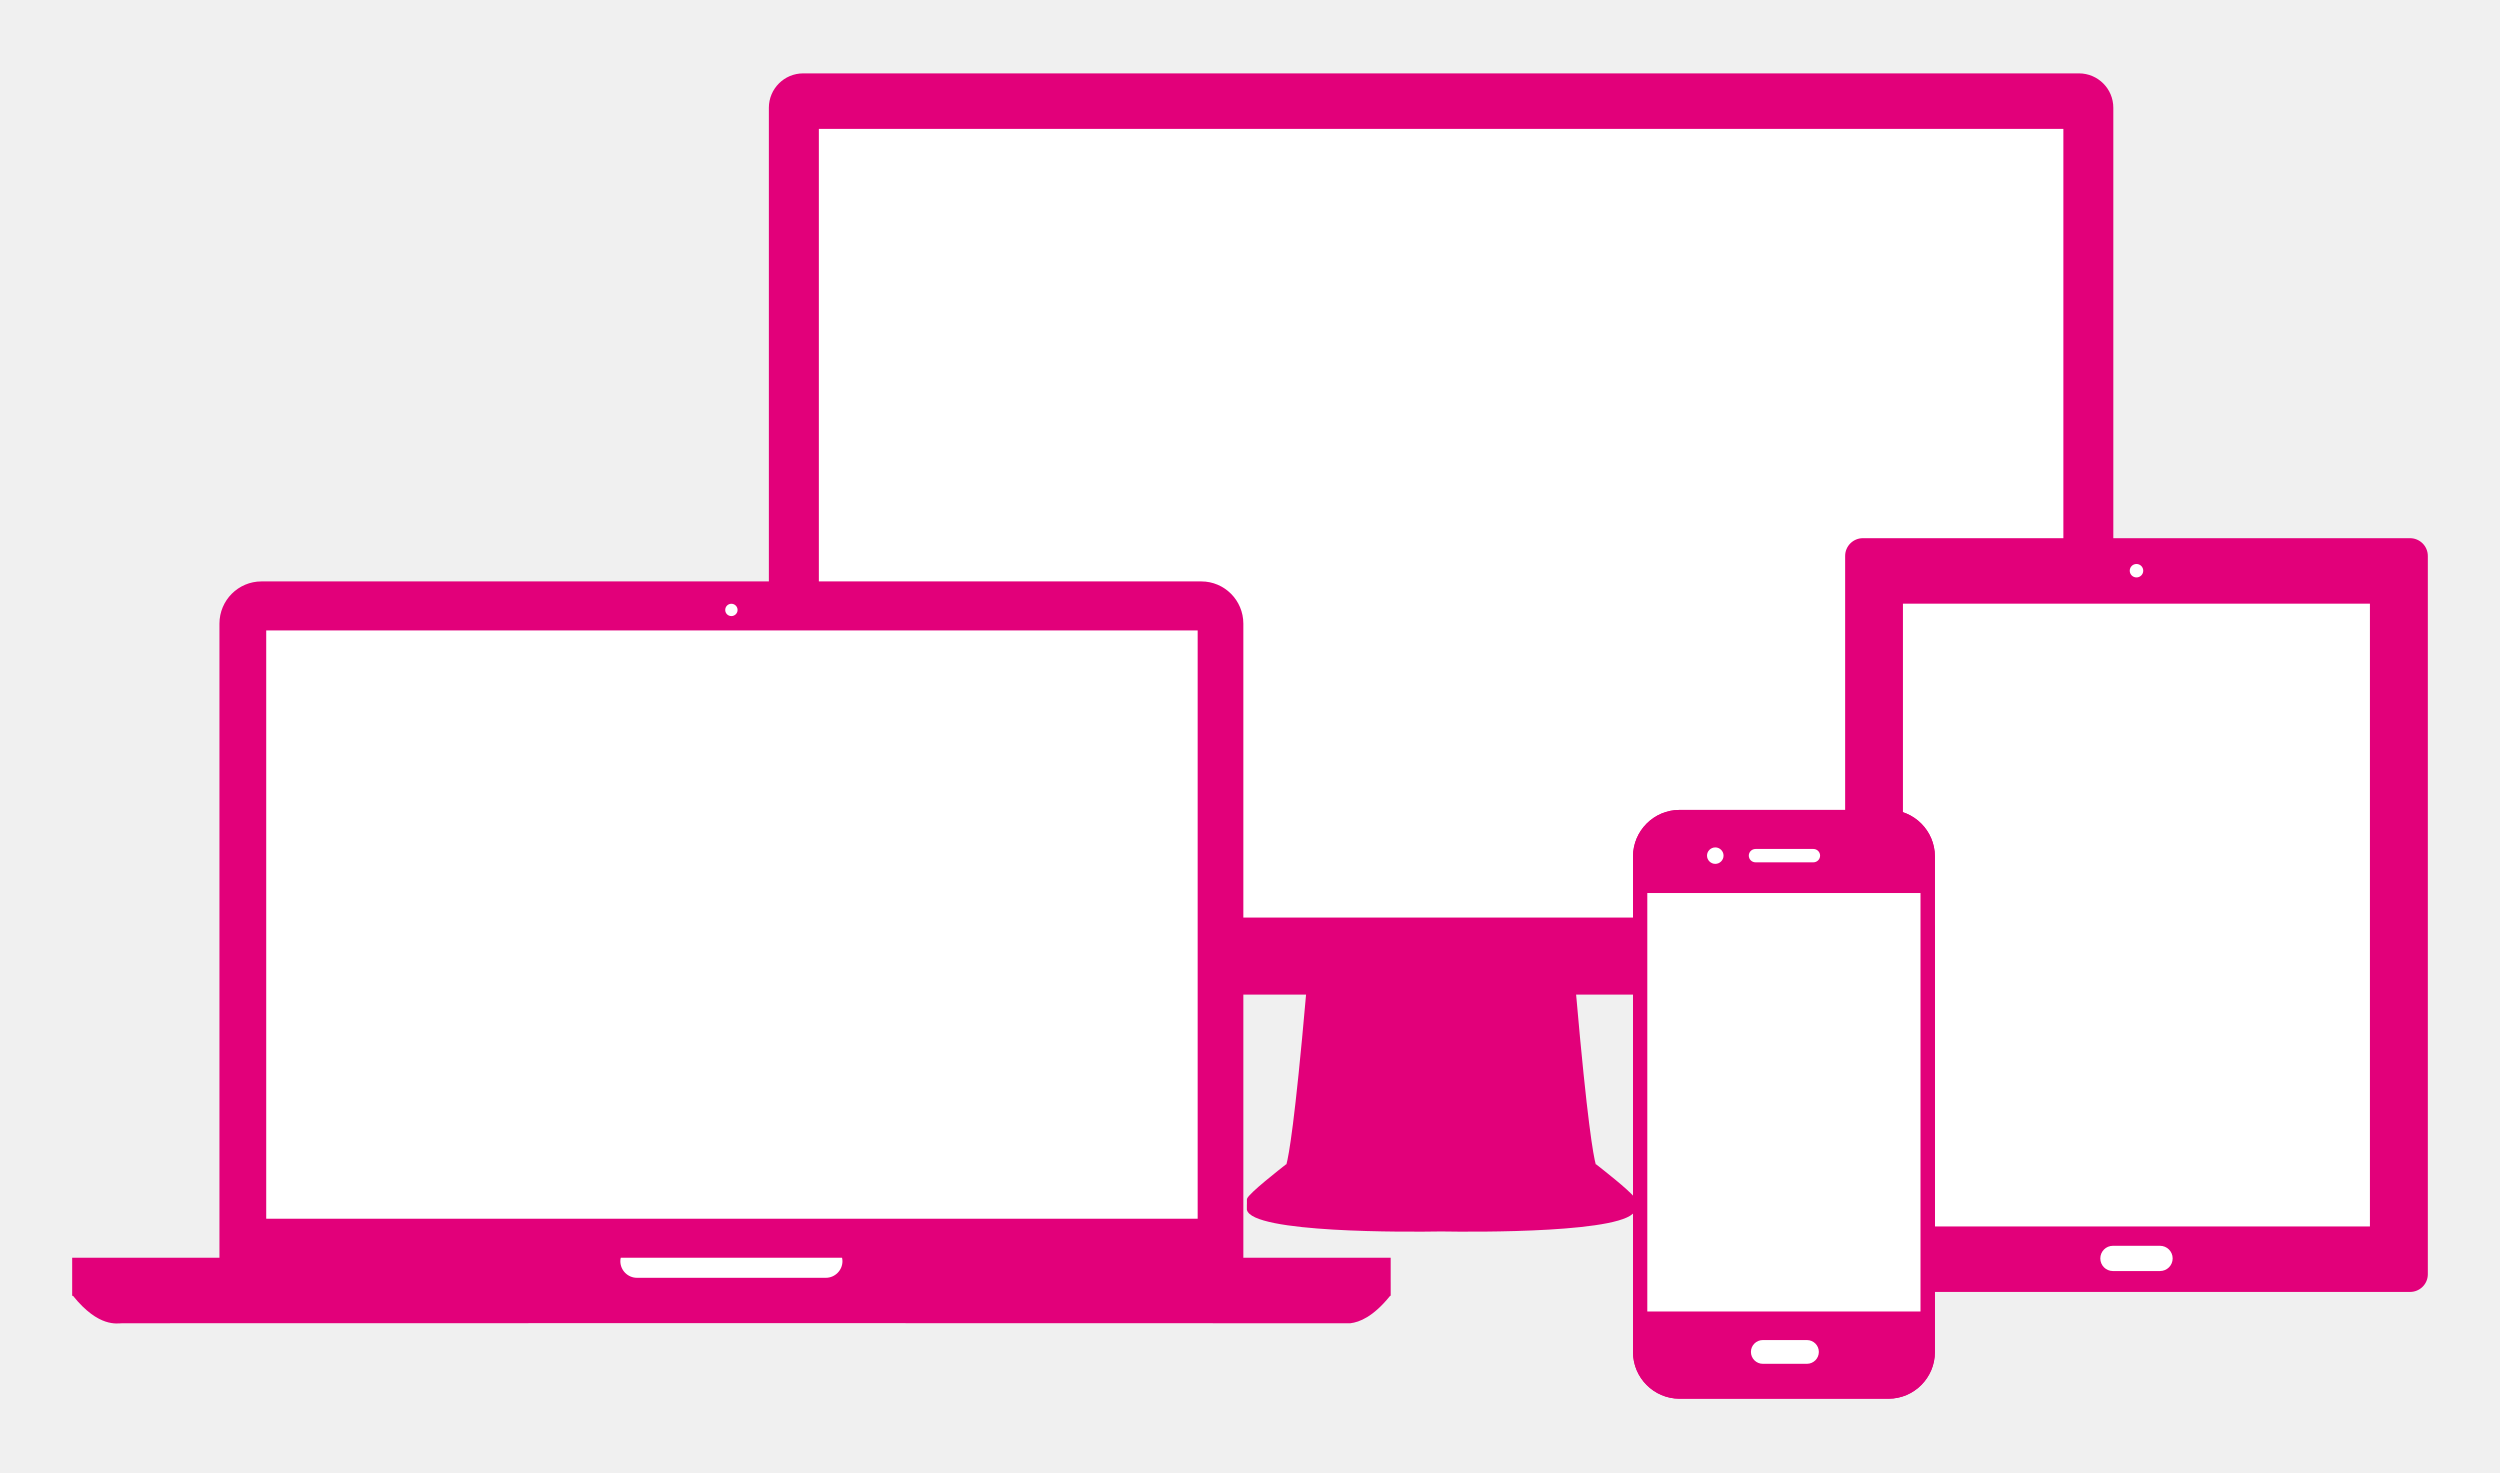
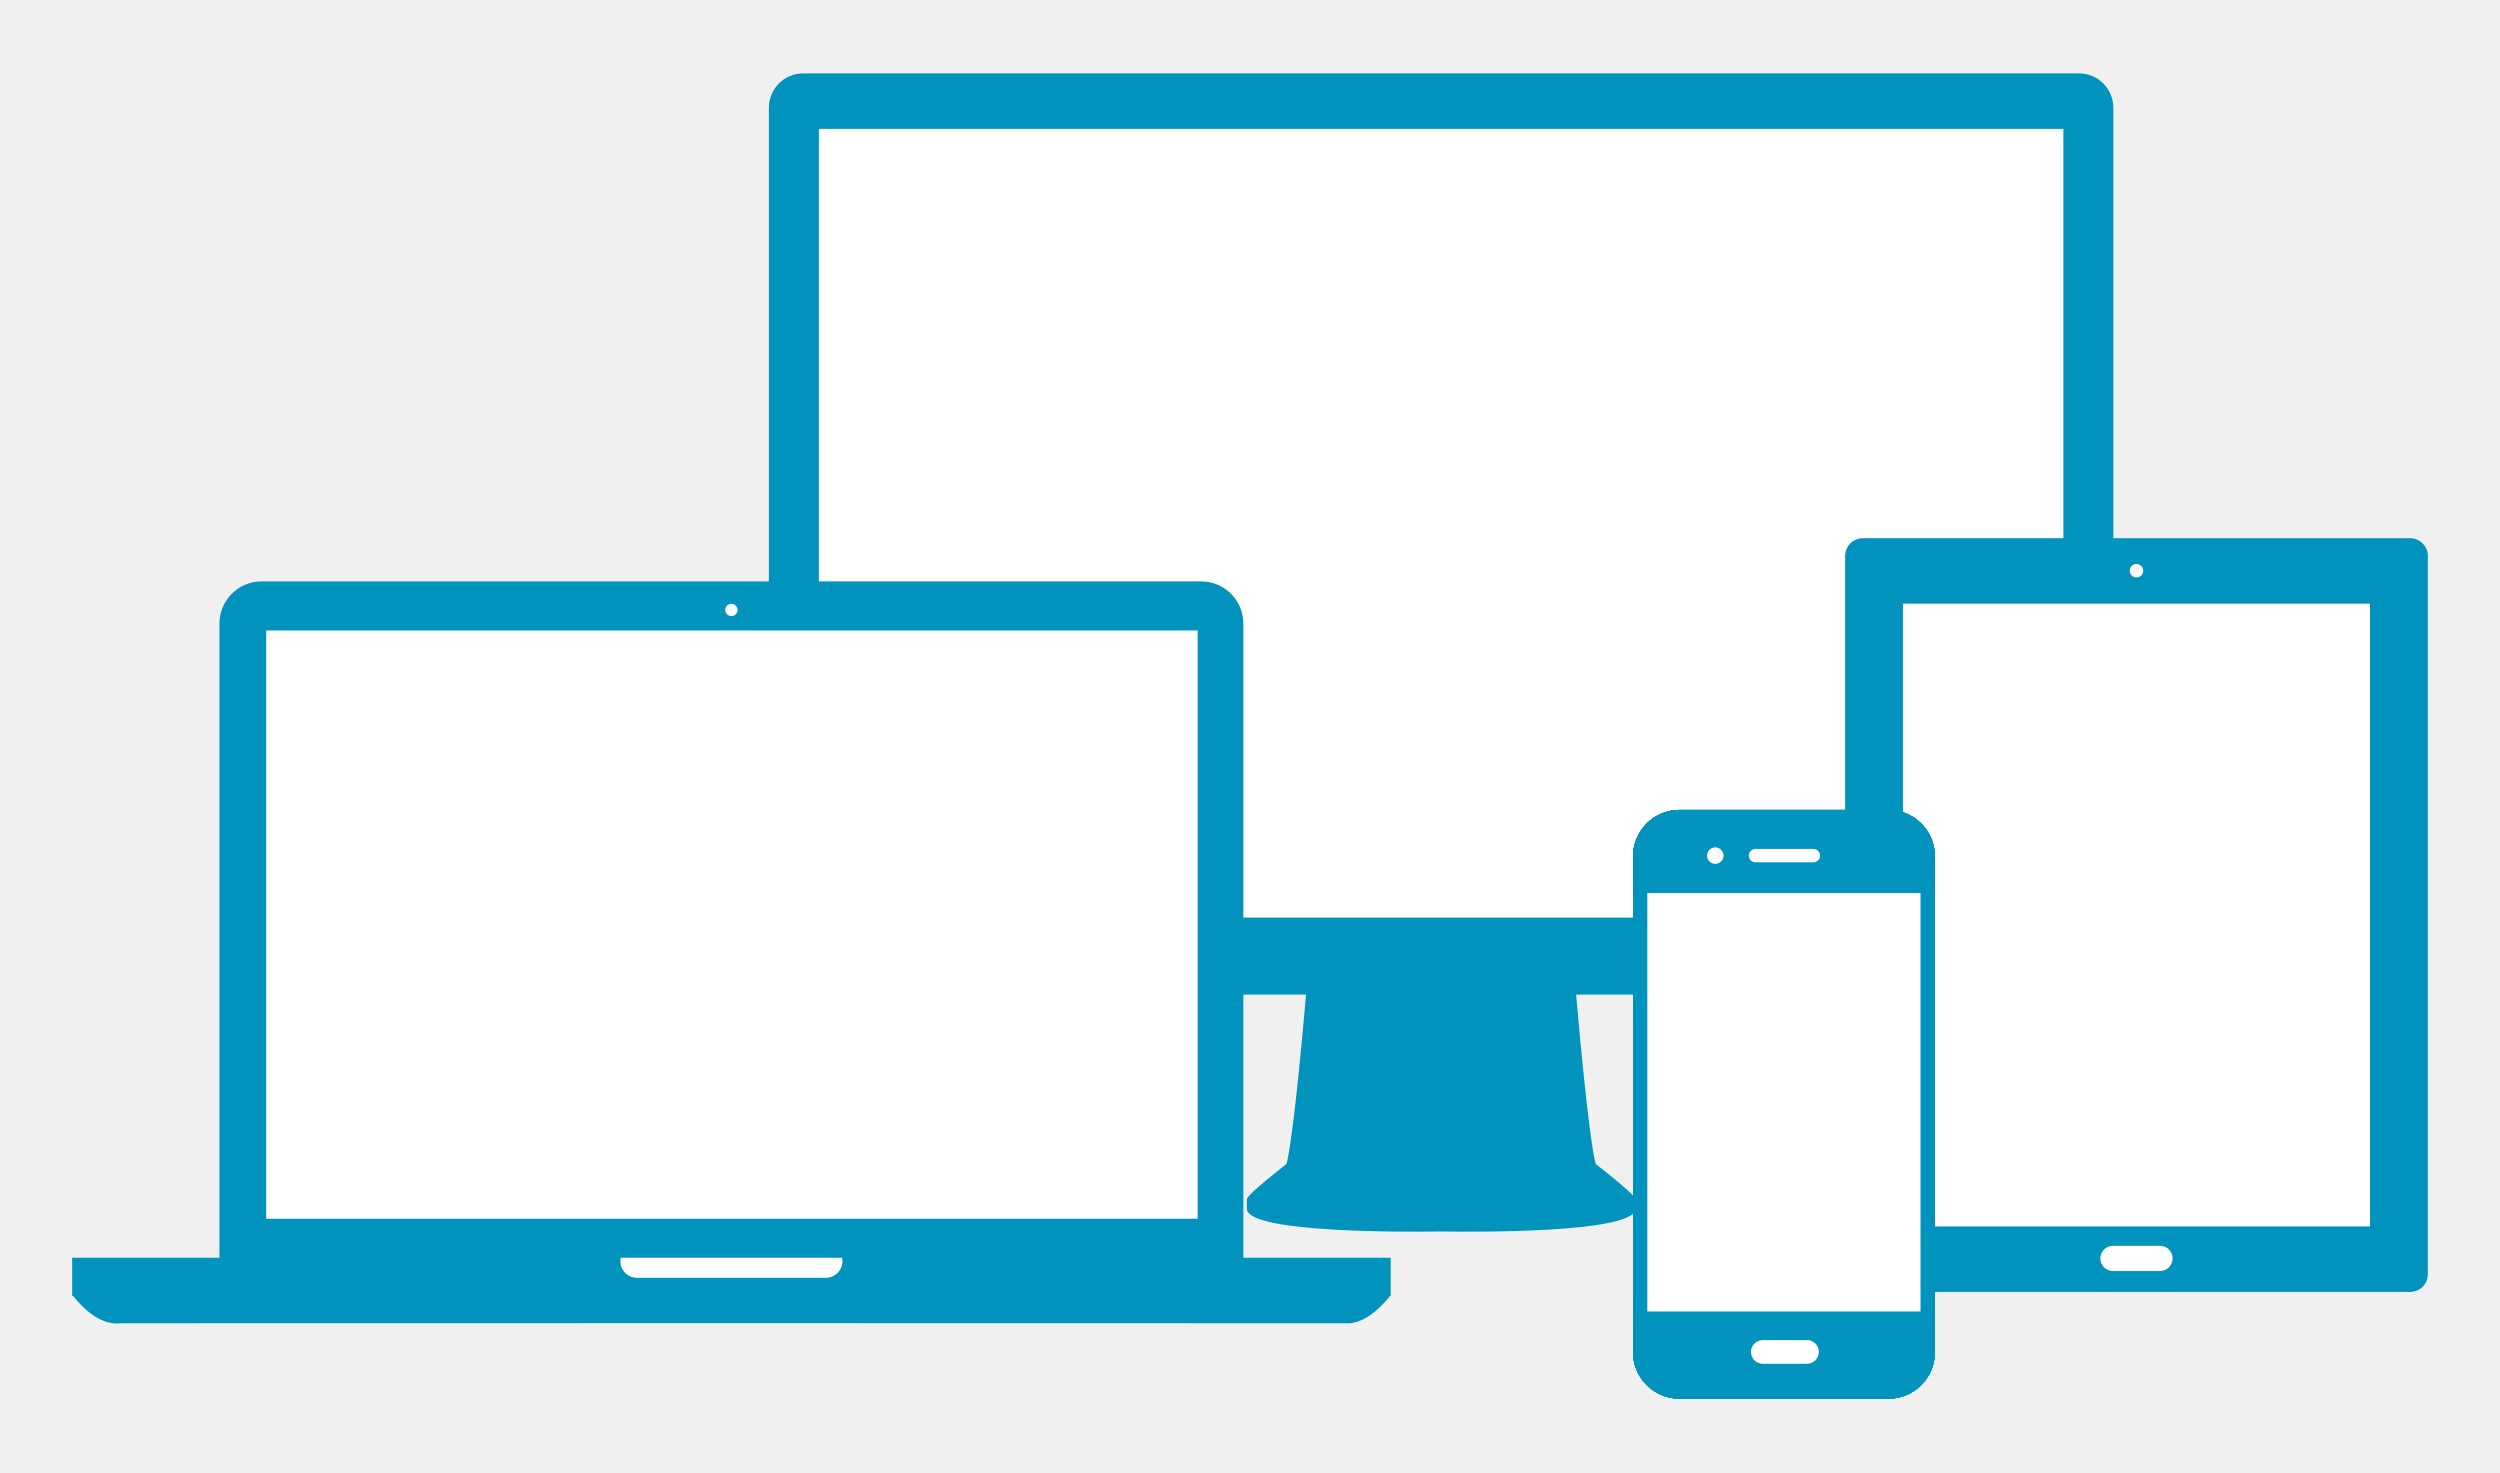
<svg xmlns="http://www.w3.org/2000/svg" xmlns:xlink="http://www.w3.org/1999/xlink" version="1.1" id="Capa_1" x="0px" y="0px" width="517.98px" height="305px" viewBox="0 0 517.98 305" enable-background="new 0 0 517.98 305" xml:space="preserve">
-   <path fill="#E2007A" d="M430.754,15.204H166.41c-3.919,0-7.107,3.186-7.107,7.118v176.639c0,3.93,3.188,7.107,7.107,7.107h104.196  c-2.313,26.428-3.574,33.359-4.067,35.168h-0.076c-1.324,1.046-7.631,5.955-8.073,7.104c-0.029,0.058-0.046,0.109-0.037,0.151v1.031  h-0.011v1.154h0.011c1.066,4.822,33.326,4.596,40.237,4.471c6.884,0.125,39.144,0.354,40.229-4.471v-1.154l0.002-1.105  c0.02-0.087-0.06-0.209-0.201-0.356c-1.106-1.514-6.686-5.852-7.92-6.825h-0.077c-0.493-1.809-1.754-8.743-4.065-35.168h104.195  c3.919,0,7.109-3.174,7.109-7.105V22.322C437.862,18.39,434.673,15.204,430.754,15.204z" />
+   <path fill="#0093BE" d="M430.754,15.204H166.41c-3.919,0-7.107,3.186-7.107,7.118v176.639c0,3.93,3.188,7.107,7.107,7.107h104.195  c-2.312,26.428-3.573,33.358-4.066,35.168h-0.076c-1.324,1.046-7.631,5.955-8.073,7.104c-0.029,0.059-0.046,0.109-0.037,0.151v1.03  h-0.011v1.154h0.011c1.066,4.822,33.327,4.596,40.237,4.471c6.885,0.125,39.145,0.354,40.229-4.471v-1.154l0.002-1.104  c0.02-0.087-0.061-0.209-0.201-0.356c-1.106-1.514-6.687-5.852-7.92-6.824h-0.077c-0.493-1.81-1.754-8.743-4.065-35.168h104.195  c3.919,0,7.109-3.174,7.109-7.105V22.322C437.862,18.39,434.673,15.204,430.754,15.204z" />
  <g>
    <g>
      <g>
-         <rect x="169.66" y="26.705" fill="#FFFFFF" width="257.854" height="163.407" />
+         <rect x="169.66" y="26.705" fill="#FFFFFF" width="257.854" height="163.406" />
      </g>
    </g>
  </g>
  <g>
-     <path fill="#E2007A" d="M503.026,264.018c0,2.035-1.66,3.662-3.695,3.662h-113.35c-2.024,0-3.682-1.627-3.682-3.662V115.189   c0-2.035,1.656-3.682,3.682-3.682h113.35c2.035,0,3.695,1.646,3.695,3.682V264.018z" />
+     <path fill="#0093BE" d="M503.026,264.018c0,2.035-1.66,3.662-3.695,3.662h-113.35c-2.024,0-3.683-1.627-3.683-3.662V115.189   c0-2.035,1.656-3.682,3.683-3.682h113.35c2.035,0,3.695,1.646,3.695,3.682V264.018z" />
  </g>
  <g>
-     <rect x="394.274" y="125.076" fill="#FFFFFF" width="96.755" height="129.036" />
+     <rect x="394.274" y="125.076" fill="#FFFFFF" width="96.755" height="129.035" />
  </g>
  <g>
    <path fill="#FFFFFF" d="M444.062,118.249c0,0.765-0.623,1.39-1.4,1.39c-0.772,0-1.396-0.625-1.396-1.39   c0-0.773,0.624-1.397,1.396-1.397C443.438,116.851,444.062,117.475,444.062,118.249z" />
  </g>
  <g>
-     <path fill="#FFFFFF" d="M450.158,260.733c0,1.453-1.174,2.619-2.629,2.619h-9.744c-1.455,0-2.617-1.166-2.617-2.619l0,0   c0-1.439,1.162-2.615,2.617-2.615h9.744C448.984,258.117,450.158,259.293,450.158,260.733L450.158,260.733z" />
+     <path fill="#FFFFFF" d="M450.158,260.732c0,1.453-1.174,2.619-2.629,2.619h-9.744c-1.455,0-2.617-1.166-2.617-2.619l0,0   c0-1.438,1.162-2.614,2.617-2.614h9.744C448.984,258.117,450.158,259.293,450.158,260.732L450.158,260.732z" />
  </g>
-   <path fill="#E2007A" d="M288.138,265.699v-5.113h-30.527V129.21c0-4.822-3.899-8.745-8.713-8.745H54.18  c-4.814,0-8.712,3.923-8.712,8.745v131.376H14.954v5.113v2.262v0.324v0.098v0.094c0.059,0.008,0.122,0.011,0.181,0.019  c5.354,6.638,9.162,5.669,10.242,5.669l126.197-0.023l108.17,0.023h20.049c1.857-0.225,4.702-1.303,8.226-5.675  c0.039-0.006,0.081-0.007,0.119-0.013v-0.094h0.002v-0.033v-0.389v-2.262H288.138z" />
+   <path fill="#0093BE" d="M288.139,265.699v-5.113h-30.528V129.21c0-4.822-3.899-8.745-8.713-8.745H54.18  c-4.814,0-8.712,3.923-8.712,8.745v131.376H14.954v5.113v2.262v0.324v0.098v0.094c0.059,0.008,0.122,0.012,0.181,0.02  c5.354,6.638,9.162,5.669,10.242,5.669l126.197-0.022l108.17,0.022h20.049c1.857-0.226,4.702-1.304,8.227-5.675  c0.039-0.006,0.08-0.008,0.119-0.014v-0.094h0.002v-0.033v-0.389v-2.262H288.139L288.139,265.699z" />
  <g>
-     <path fill="#FFFFFF" d="M128.616,260.586c-0.054,0.225-0.086,0.473-0.086,0.723c0,1.895,1.551,3.441,3.446,3.441h39.129   c1.893,0,3.445-1.549,3.445-3.441c0-0.25-0.034-0.498-0.087-0.723H128.616z" />
+     <path fill="#FFFFFF" d="M128.616,260.586c-0.054,0.225-0.086,0.473-0.086,0.723c0,1.896,1.551,3.441,3.446,3.441h39.129   c1.893,0,3.445-1.549,3.445-3.441c0-0.25-0.034-0.498-0.087-0.723H128.616z" />
  </g>
  <g>
    <rect x="55.159" y="130.621" fill="#FFFFFF" width="192.987" height="121.889" />
  </g>
  <g>
    <path fill="#FFFFFF" d="M152.821,126.388c0,0.688-0.581,1.259-1.28,1.259c-0.723,0-1.28-0.569-1.28-1.259   c0-0.721,0.558-1.292,1.28-1.292C152.24,125.096,152.821,125.668,152.821,126.388z" />
  </g>
  <g>
    <g>
      <g>
-         <path id="SVGID_3_" fill="#E2007A" d="M400.894,280.147c0,5.311-4.316,9.65-9.611,9.65h-43.309c-5.299,0-9.627-4.342-9.627-9.65     V177.448c0-5.301,4.328-9.637,9.627-9.637h43.309c5.295,0,9.611,4.336,9.611,9.637V280.147z" />
+         <path id="SVGID_3_" fill="#0093BE" d="M400.894,280.146c0,5.312-4.315,9.65-9.61,9.65h-43.31c-5.299,0-9.627-4.342-9.627-9.65     V177.448c0-5.302,4.328-9.638,9.627-9.638h43.31c5.295,0,9.61,4.336,9.61,9.638V280.146z" />
      </g>
      <g>
        <g>
-           <defs>
-             <path id="SVGID_1_" d="M400.894,280.147c0,5.311-4.316,9.65-9.611,9.65h-43.309c-5.299,0-9.627-4.342-9.627-9.65V177.448       c0-5.301,4.328-9.637,9.627-9.637h43.309c5.295,0,9.611,4.336,9.611,9.637V280.147z" />
-           </defs>
-           <clipPath id="SVGID_2_">
-             <use xlink:href="#SVGID_1_" overflow="visible" />
-           </clipPath>
-           <g clip-path="url(#SVGID_2_)">
-             <rect x="338.347" y="167.811" fill="#E2007A" width="62.561" height="121.977" />
+           <g>
+             <defs>
+               <path id="SVGID_1_" d="M400.894,280.146c0,5.312-4.315,9.65-9.61,9.65h-43.31c-5.299,0-9.627-4.342-9.627-9.65V177.448        c0-5.302,4.328-9.638,9.627-9.638h43.31c5.295,0,9.61,4.336,9.61,9.638V280.146z" />
+             </defs>
+             <use xlink:href="#SVGID_1_" overflow="visible" fill="#0093BE" />
+             <clipPath id="SVGID_2_">
+               <use xlink:href="#SVGID_1_" overflow="visible" />
+             </clipPath>
+             <g clip-path="url(#SVGID_2_)">
+               <rect x="338.347" y="167.811" fill="#0093BE" width="62.562" height="121.978" />
+             </g>
          </g>
        </g>
      </g>
      <g>
        <g>
-           <defs>
-             <path id="SVGID_4_" d="M400.894,280.147c0,5.311-4.316,9.65-9.611,9.65h-43.309c-5.299,0-9.627-4.342-9.627-9.65V177.448       c0-5.301,4.328-9.637,9.627-9.637h43.309c5.295,0,9.611,4.336,9.611,9.637V280.147z" />
-           </defs>
-           <clipPath id="SVGID_5_">
-             <use xlink:href="#SVGID_4_" overflow="visible" />
-           </clipPath>
-           <g clip-path="url(#SVGID_5_)">
-             <path fill="#E2007A" d="M418.08,228.807c0,26.771-21.695,48.48-48.453,48.48c-26.78,0-48.476-21.709-48.476-48.48       c0-26.777,21.695-48.473,48.476-48.473C396.384,180.334,418.08,202.03,418.08,228.807z" />
+           <g>
+             <defs>
+               <path id="SVGID_4_" d="M400.894,280.146c0,5.312-4.315,9.65-9.61,9.65h-43.31c-5.299,0-9.627-4.342-9.627-9.65V177.448        c0-5.302,4.328-9.638,9.627-9.638h43.31c5.295,0,9.61,4.336,9.61,9.638V280.146z" />
+             </defs>
+             <use xlink:href="#SVGID_4_" overflow="visible" fill="#0093BE" />
+             <clipPath id="SVGID_5_">
+               <use xlink:href="#SVGID_4_" overflow="visible" />
+             </clipPath>
+             <g clip-path="url(#SVGID_5_)">
+               <path fill="#0093BE" d="M418.08,228.807c0,26.771-21.695,48.48-48.453,48.48c-26.78,0-48.476-21.709-48.476-48.48        c0-26.776,21.694-48.473,48.476-48.473C396.384,180.334,418.08,202.03,418.08,228.807z" />
+             </g>
          </g>
        </g>
      </g>
      <g>
        <g>
-           <defs>
-             <path id="SVGID_6_" d="M400.894,280.147c0,5.311-4.316,9.65-9.611,9.65h-43.309c-5.299,0-9.627-4.342-9.627-9.65V177.448       c0-5.301,4.328-9.637,9.627-9.637h43.309c5.295,0,9.611,4.336,9.611,9.637V280.147z" />
-           </defs>
-           <clipPath id="SVGID_7_">
-             <use xlink:href="#SVGID_6_" overflow="visible" />
-           </clipPath>
-           <g clip-path="url(#SVGID_7_)">
-             <path fill="#E2007A" d="M415.356,228.807c0,25.266-20.48,45.746-45.729,45.746c-25.261,0-45.731-20.48-45.731-45.746       c0-25.26,20.472-45.738,45.731-45.738C394.875,183.067,415.356,203.547,415.356,228.807z" />
+           <g>
+             <defs>
+               <path id="SVGID_6_" d="M400.894,280.146c0,5.312-4.315,9.65-9.61,9.65h-43.31c-5.299,0-9.627-4.342-9.627-9.65V177.448        c0-5.302,4.328-9.638,9.627-9.638h43.31c5.295,0,9.61,4.336,9.61,9.638V280.146z" />
+             </defs>
+             <use xlink:href="#SVGID_6_" overflow="visible" fill="#0093BE" />
+             <clipPath id="SVGID_7_">
+               <use xlink:href="#SVGID_6_" overflow="visible" />
+             </clipPath>
+             <g clip-path="url(#SVGID_7_)">
+               <path fill="#0093BE" d="M415.356,228.807c0,25.267-20.48,45.746-45.729,45.746c-25.261,0-45.73-20.479-45.73-45.746        c0-25.26,20.472-45.738,45.73-45.738C394.875,183.066,415.356,203.547,415.356,228.807z" />
+             </g>
          </g>
        </g>
      </g>
      <g>
        <g>
-           <defs>
-             <path id="SVGID_8_" d="M400.894,280.147c0,5.311-4.316,9.65-9.611,9.65h-43.309c-5.299,0-9.627-4.342-9.627-9.65V177.448       c0-5.301,4.328-9.637,9.627-9.637h43.309c5.295,0,9.611,4.336,9.611,9.637V280.147z" />
-           </defs>
-           <clipPath id="SVGID_9_">
-             <use xlink:href="#SVGID_8_" overflow="visible" />
-           </clipPath>
-           <g clip-path="url(#SVGID_9_)">
-             <path fill="#E2007A" d="M412.622,228.807c0,23.736-19.252,43.008-42.995,43.008c-23.767,0-42.993-19.271-42.993-43.008       c0-23.75,19.227-43.002,42.993-43.002C393.37,185.805,412.622,205.057,412.622,228.807z" />
+           <g>
+             <defs>
+               <path id="SVGID_8_" d="M400.894,280.146c0,5.312-4.315,9.65-9.61,9.65h-43.31c-5.299,0-9.627-4.342-9.627-9.65V177.448        c0-5.302,4.328-9.638,9.627-9.638h43.31c5.295,0,9.61,4.336,9.61,9.638V280.146z" />
+             </defs>
+             <use xlink:href="#SVGID_8_" overflow="visible" fill="#0093BE" />
+             <clipPath id="SVGID_9_">
+               <use xlink:href="#SVGID_8_" overflow="visible" />
+             </clipPath>
+             <g clip-path="url(#SVGID_9_)">
+               <path fill="#0093BE" d="M412.622,228.807c0,23.736-19.252,43.008-42.995,43.008c-23.767,0-42.993-19.271-42.993-43.008        c0-23.75,19.228-43.002,42.993-43.002C393.37,185.805,412.622,205.057,412.622,228.807z" />
+             </g>
          </g>
        </g>
      </g>
      <g>
        <g>
-           <defs>
-             <path id="SVGID_10_" d="M400.894,280.147c0,5.311-4.316,9.65-9.611,9.65h-43.309c-5.299,0-9.627-4.342-9.627-9.65V177.448       c0-5.301,4.328-9.637,9.627-9.637h43.309c5.295,0,9.611,4.336,9.611,9.637V280.147z" />
-           </defs>
-           <clipPath id="SVGID_11_">
-             <use xlink:href="#SVGID_10_" overflow="visible" />
-           </clipPath>
-           <g clip-path="url(#SVGID_11_)">
-             <path fill="#E2007A" d="M409.024,228.807c0,21.754-17.637,39.412-39.397,39.412c-21.774,0-39.409-17.658-39.409-39.412       c0-21.77,17.635-39.408,39.409-39.408C391.388,189.399,409.024,207.037,409.024,228.807z" />
+           <g>
+             <defs>
+               <path id="SVGID_10_" d="M400.894,280.146c0,5.312-4.315,9.65-9.61,9.65h-43.31c-5.299,0-9.627-4.342-9.627-9.65V177.448        c0-5.302,4.328-9.638,9.627-9.638h43.31c5.295,0,9.61,4.336,9.61,9.638V280.146z" />
+             </defs>
+             <use xlink:href="#SVGID_10_" overflow="visible" fill="#0093BE" />
+             <clipPath id="SVGID_11_">
+               <use xlink:href="#SVGID_10_" overflow="visible" />
+             </clipPath>
+             <g clip-path="url(#SVGID_11_)">
+               <path fill="#0093BE" d="M409.024,228.807c0,21.754-17.638,39.412-39.397,39.412c-21.774,0-39.409-17.658-39.409-39.412        c0-21.77,17.635-39.408,39.409-39.408C391.388,189.398,409.024,207.037,409.024,228.807z" />
+             </g>
          </g>
        </g>
      </g>
    </g>
  </g>
  <g>
    <g>
      <g>
-         <rect x="341.308" y="185.028" fill="#FFFFFF" width="56.605" height="86.703" />
+         <rect x="341.308" y="185.027" fill="#FFFFFF" width="56.605" height="86.703" />
      </g>
    </g>
  </g>
  <g>
-     <path fill="#FFFFFF" d="M376.851,280.106c0,1.357-1.1,2.465-2.478,2.465h-9.129c-1.356,0-2.468-1.107-2.468-2.465l0,0   c0-1.355,1.11-2.457,2.468-2.457h9.129C375.751,277.649,376.851,278.75,376.851,280.106L376.851,280.106z" />
+     <path fill="#FFFFFF" d="M376.851,280.105c0,1.357-1.1,2.465-2.478,2.465h-9.129c-1.356,0-2.468-1.106-2.468-2.465l0,0   c0-1.354,1.109-2.457,2.468-2.457h9.129C375.751,277.648,376.851,278.75,376.851,280.105L376.851,280.105z" />
  </g>
  <g>
    <g>
-       <path fill="#FFFFFF" d="M377.108,177.276c0,0.775-0.625,1.391-1.387,1.391h-11.986c-0.775,0-1.398-0.615-1.398-1.391l0,0    c0-0.754,0.623-1.377,1.398-1.377h11.986C376.485,175.899,377.108,176.522,377.108,177.276L377.108,177.276z" />
+       <path fill="#FFFFFF" d="M377.108,177.275c0,0.775-0.625,1.392-1.388,1.392h-11.985c-0.775,0-1.398-0.615-1.398-1.392l0,0    c0-0.754,0.623-1.377,1.398-1.377h11.985C376.485,175.898,377.108,176.521,377.108,177.275L377.108,177.275z" />
    </g>
    <g>
-       <path fill="#FFFFFF" d="M357.104,177.276c0,0.947-0.776,1.711-1.703,1.711c-0.946,0-1.723-0.764-1.723-1.711    c0-0.936,0.775-1.699,1.723-1.699C356.328,175.576,357.104,176.34,357.104,177.276z" />
+       <path fill="#FFFFFF" d="M357.104,177.275c0,0.947-0.775,1.711-1.702,1.711c-0.946,0-1.724-0.764-1.724-1.711    c0-0.936,0.775-1.698,1.724-1.698C356.328,175.576,357.104,176.34,357.104,177.275z" />
    </g>
  </g>
</svg>
